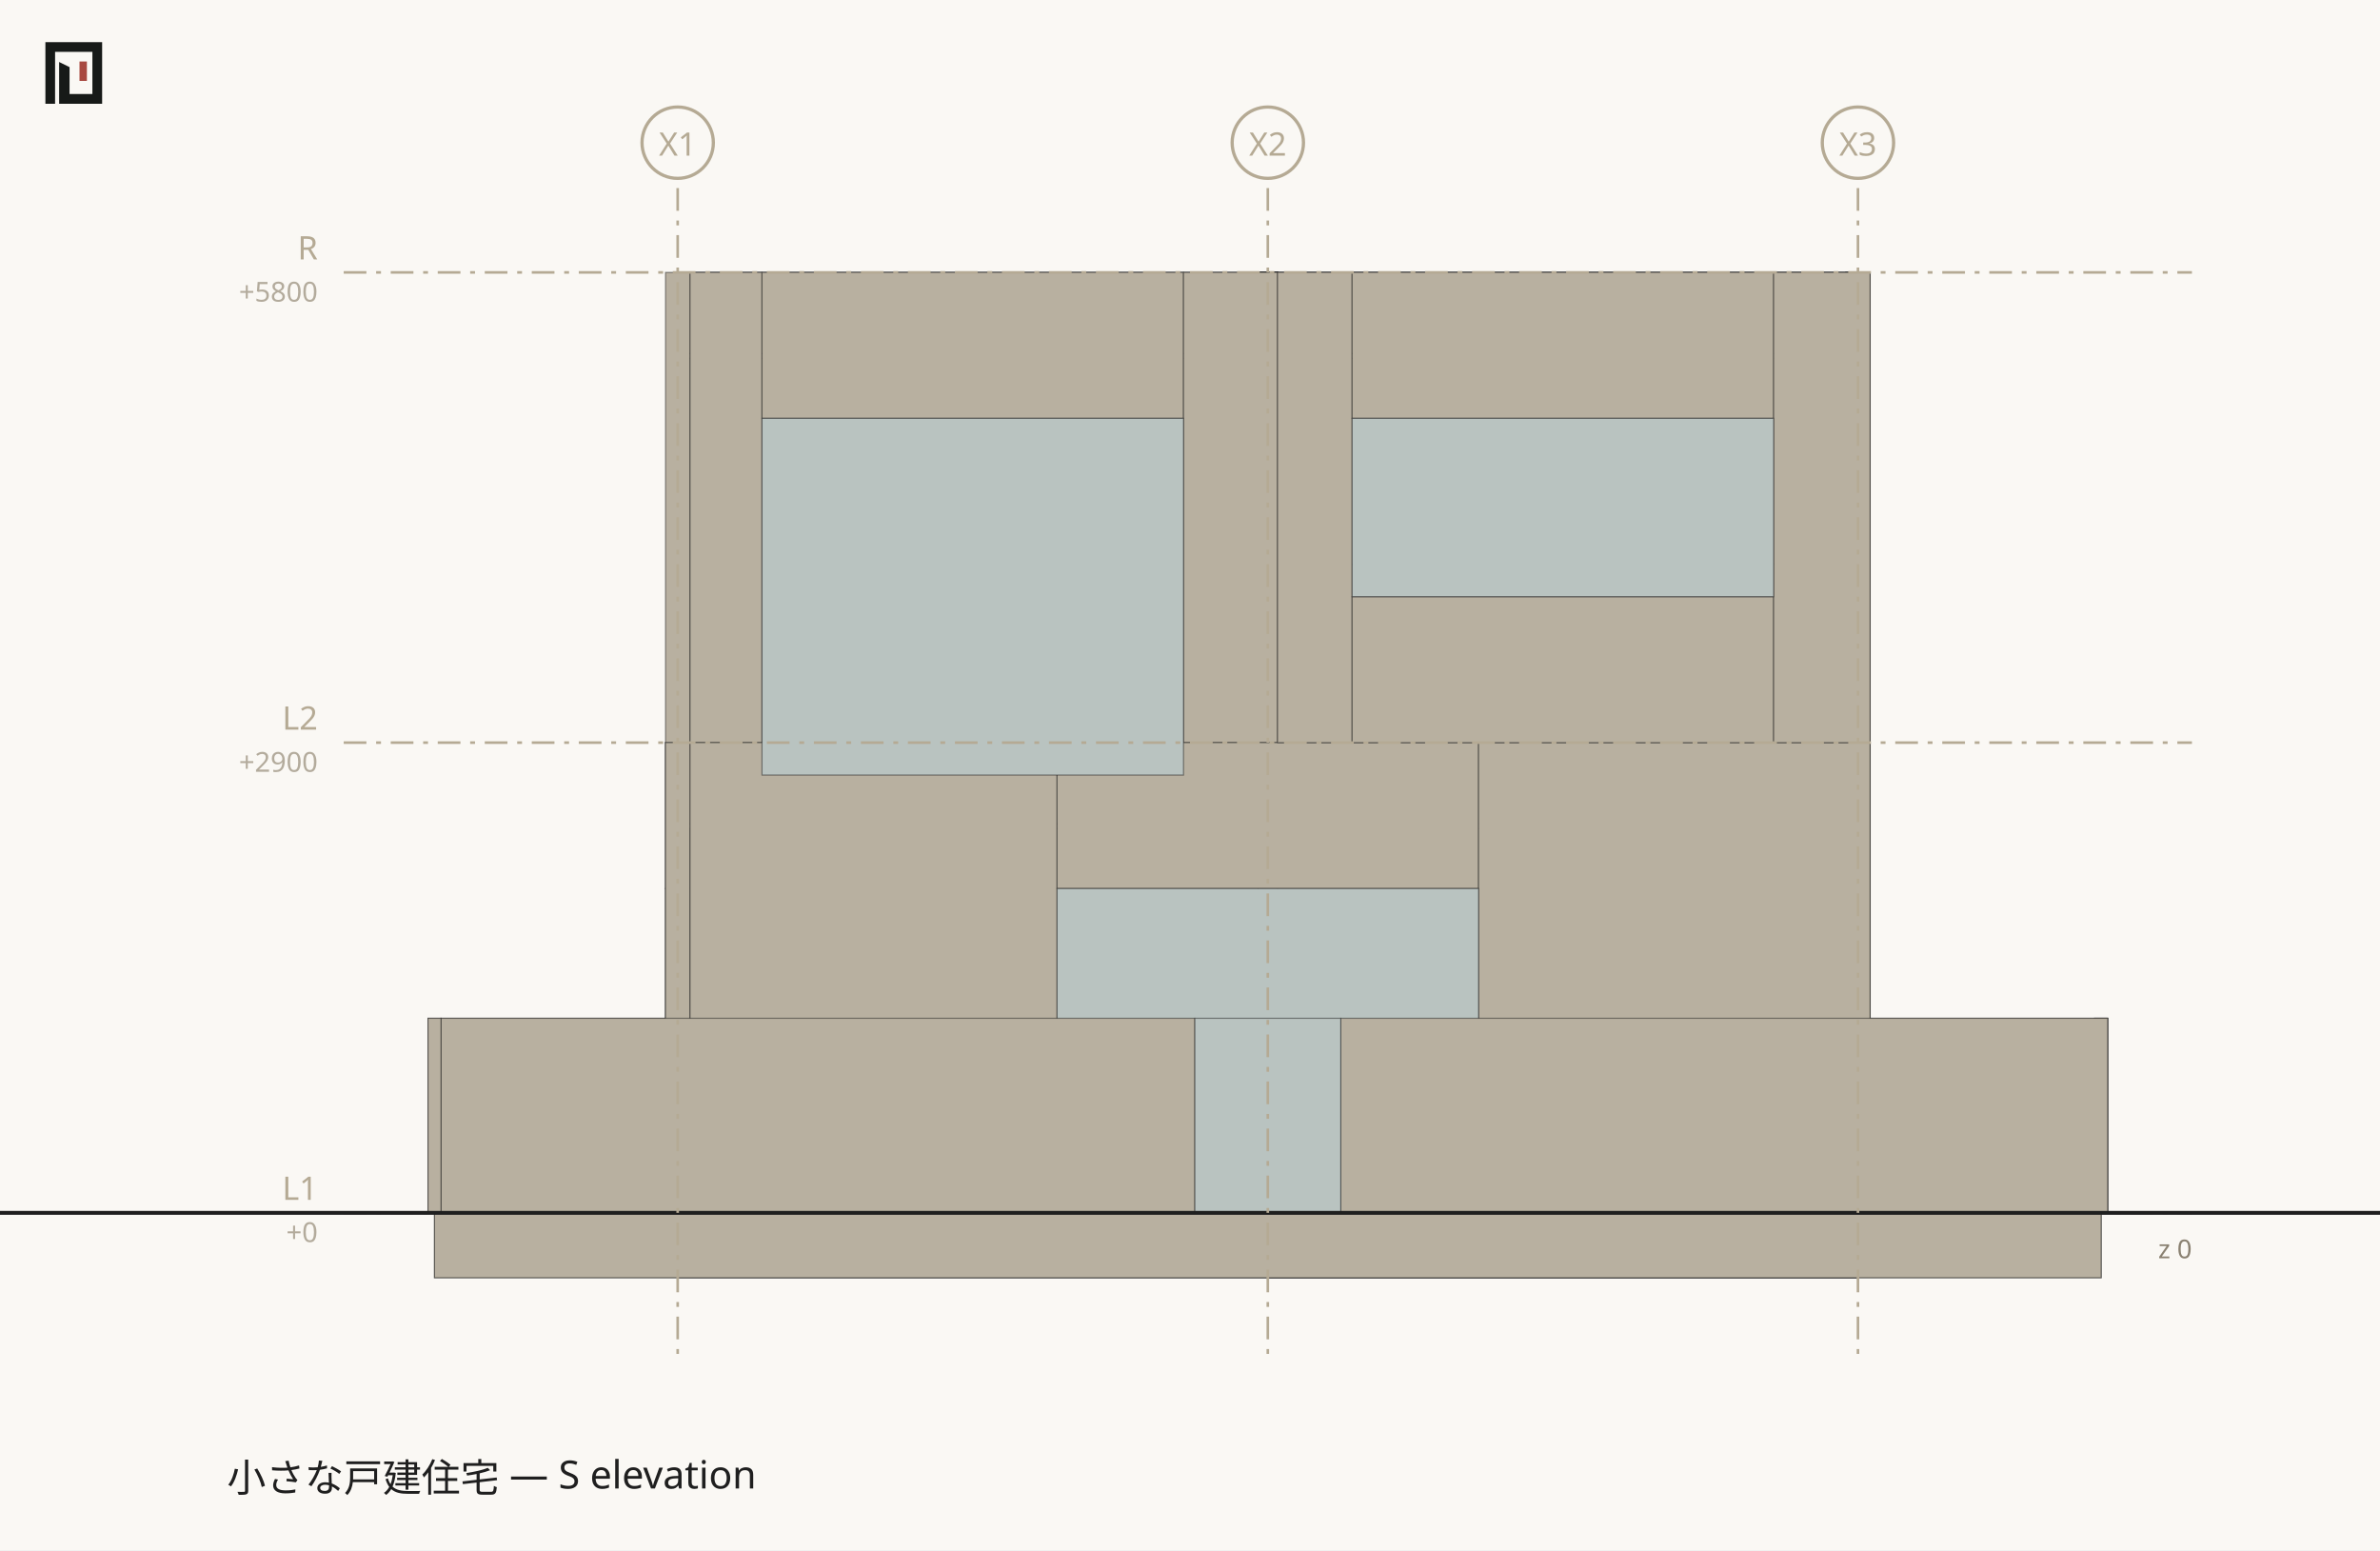
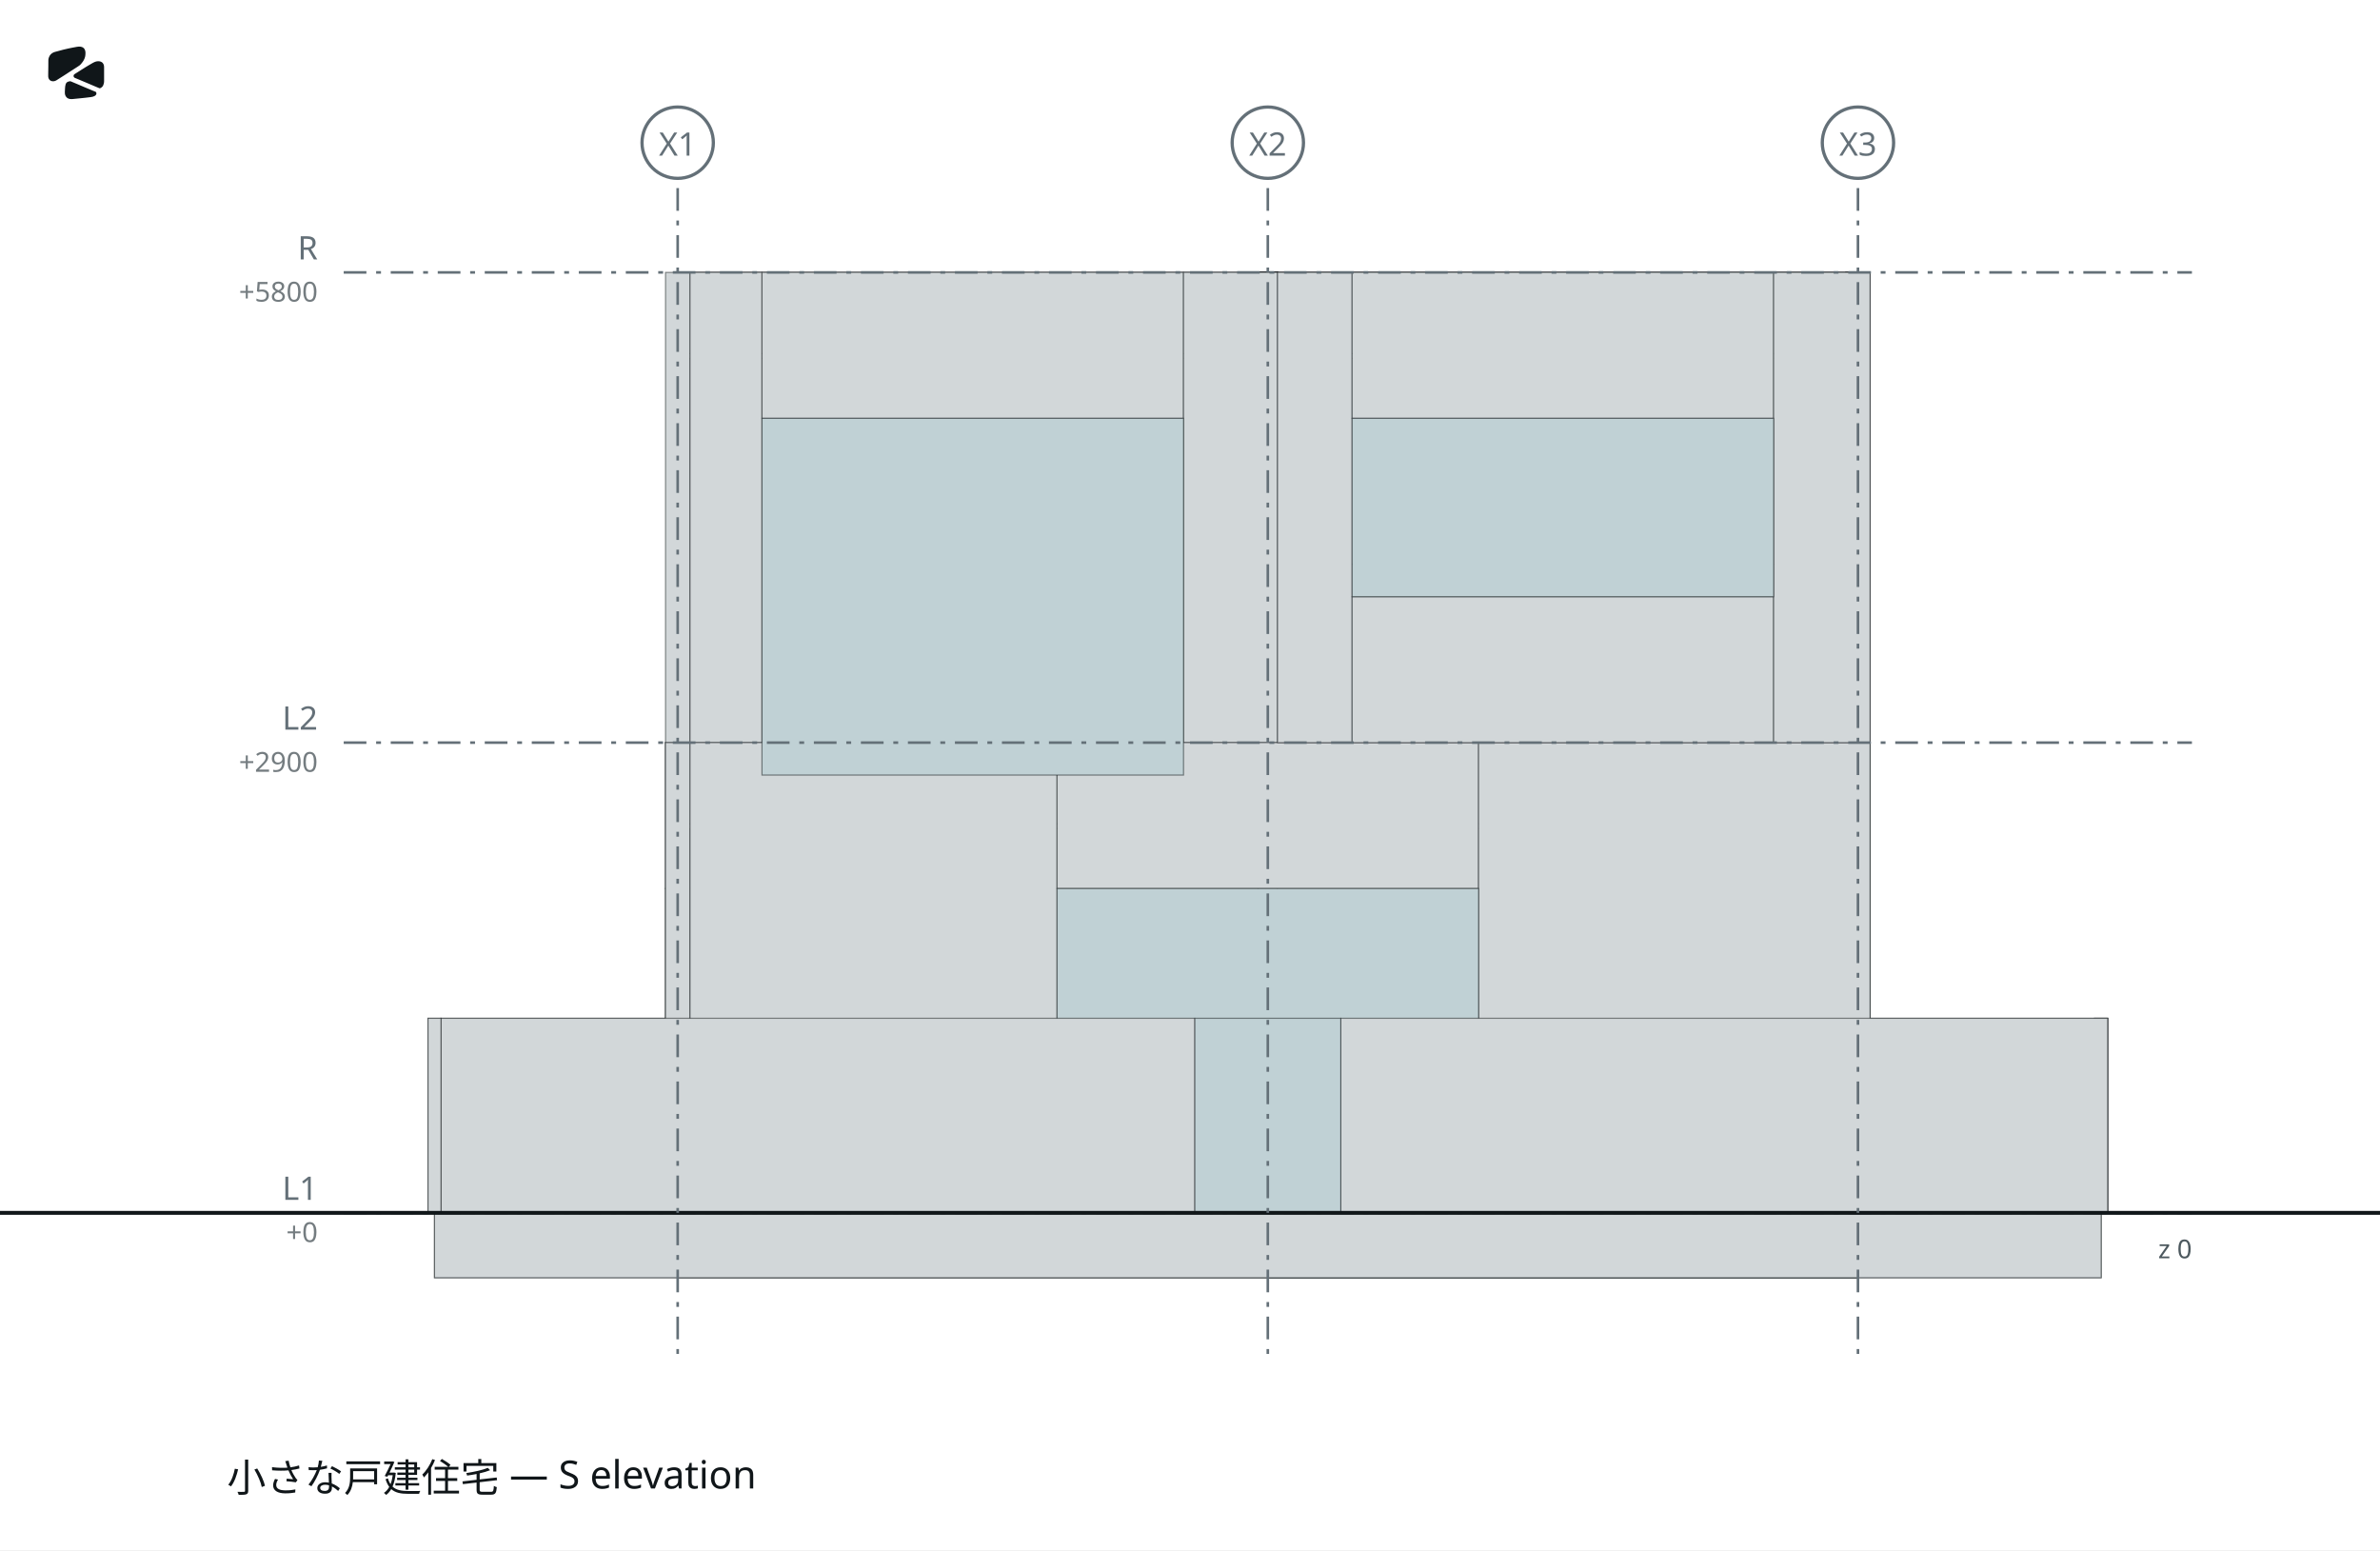
<svg xmlns="http://www.w3.org/2000/svg" width="734" height="478" viewBox="0 0 734 478" font-family="'Hiragino Sans','Noto Sans JP',sans-serif">
-   <rect width="734" height="478" fill="#faf8f4" />
-   <g transform="translate(9.11 9.27) scale(0.02179)">
-     <path d="M1027.53 171.361L224.461 171.363L224.392 1043.39L361.454 1043.42L361.567 308.689L889.587 308.679L889.581 904.864L566.4 904.876L566.387 524.585L419.01 452.015L419.047 1043.39L1027.51 1043.43L1027.53 171.361Z" fill="#171A18" />
-     <path d="M707 445.022L811.864 445L811.858 613.697C811.831 648.974 812.209 684.759 811.831 720L707.005 719.933L707 445.022Z" fill="#A84940" />
+   <rect width="734" height="478" fill="#ffffff" />
+   <g data-brand="koyu" role="img" aria-label="koyu" fill="#101619" transform="translate(14 13) scale(0.0620915) translate(6 14) scale(0.25)">
+     <path d="M0 0 C23.968 21.29 34.172 53.89 36.519 85.099 C36.867 91.688 36.893 98.277 36.883 104.875 C36.883 105.25 36.883 105.25 36.881 107.147 C36.854 119.353 36.329 131.33 34.695 143.438 C34.572 144.42 34.448 145.403 34.321 146.416 C31.516 168.406 26.847 190.151 17.695 210.438 C17.319 211.295 16.943 212.152 16.556 213.035 C8.09 232.319 -1.203 251.156 -13.305 268.438 C-14.557 270.353 -15.807 272.27 -17.055 274.188 C-26.926 289.118 -38.163 303.304 -50.305 316.438 C-50.85 317.028 -51.395 317.618 -51.957 318.227 C-53.778 320.195 -55.603 322.161 -57.43 324.125 C-58.003 324.743 -58.577 325.36 -59.168 325.997 C-64.939 332.176 -70.652 338.228 -77.43 343.312 C-77.708 343.524 -77.708 343.524 -79.116 344.592 C-89.283 352.245 -99.926 359.227 -110.526 366.257 C-112.691 367.694 -114.852 369.134 -117.012 370.575 C-117.997 371.232 -118.981 371.888 -119.966 372.544 C-122.366 374.142 -124.762 375.746 -127.152 377.359 C-133.364 381.54 -139.658 385.559 -146.019 389.509 C-151.82 393.117 -157.56 396.814 -163.289 400.536 C-167.218 403.088 -171.157 405.621 -175.117 408.125 C-178.717 410.406 -182.269 412.745 -185.805 415.125 C-191.072 418.669 -196.43 422.06 -201.805 425.438 C-207.116 428.775 -212.413 432.123 -217.617 435.625 C-228.034 442.627 -238.656 449.295 -249.305 455.938 C-256.755 460.585 -264.202 465.237 -271.57 470.015 C-273.503 471.269 -275.437 472.523 -277.371 473.776 C-286.976 480 -296.561 486.25 -306.109 492.559 C-306.563 492.858 -306.563 492.858 -308.86 494.376 C-312.556 496.818 -316.251 499.26 -319.945 501.705 C-332.037 509.707 -344.197 517.587 -356.443 525.35 C-362.033 528.895 -367.583 532.495 -373.117 536.125 C-375.052 537.389 -376.987 538.654 -378.922 539.918 C-379.839 540.518 -380.757 541.118 -381.702 541.736 C-397.161 551.844 -412.791 561.665 -428.48 571.411 C-431.611 573.355 -434.74 575.301 -437.867 577.25 C-438.372 577.565 -438.878 577.879 -439.398 578.204 C-446.104 582.386 -452.732 586.661 -459.282 591.083 C-464.624 594.682 -470.094 598.045 -475.596 601.393 C-481.531 605.022 -487.412 608.74 -493.305 612.438 C-493.667 612.664 -493.667 612.664 -495.5 613.812 C-506.204 620.52 -516.825 627.348 -527.389 634.274 C-530.024 636.001 -532.663 637.72 -535.305 639.438 C-536.011 639.902 -536.718 640.367 -537.447 640.846 C-542.153 643.881 -546.981 646.278 -552.117 648.5 C-552.906 648.845 -553.695 649.19 -554.508 649.546 C-560.361 652.082 -566.23 654.479 -572.305 656.438 C-573.145 656.712 -573.986 656.987 -574.852 657.27 C-601.163 665.171 -630.997 662.923 -655.18 649.938 C-678.871 636.656 -691.866 617.113 -699.305 591.438 C-702.638 579.59 -703.465 568.503 -703.473 556.285 C-703.477 554.752 -703.481 553.22 -703.485 551.687 C-703.495 547.508 -703.495 543.33 -703.493 539.151 C-703.492 536.465 -703.493 533.78 -703.493 531.094 C-703.492 511.38 -703.387 491.673 -702.891 471.965 C-702.87 471.162 -702.85 470.359 -702.829 469.531 C-702.658 462.808 -702.479 456.086 -702.298 449.363 C-701.512 420.238 -701.177 391.123 -701.02 361.988 C-701.015 361.095 -701.01 360.202 -701.005 359.283 C-700.904 341.091 -700.817 322.9 -700.761 304.709 C-700.739 297.762 -700.711 290.816 -700.679 283.87 C-700.661 279.808 -700.646 275.747 -700.64 271.685 C-700.576 227.235 -700.576 227.235 -695.93 208.812 C-695.711 207.9 -695.491 206.987 -695.266 206.047 C-693.628 199.37 -691.729 192.875 -689.305 186.438 C-688.937 185.41 -688.57 184.383 -688.191 183.324 C-672.792 141.439 -641.55 108.333 -601.133 89.457 C-580.562 80.202 -558.704 74.954 -536.881 69.612 C-523.652 66.368 -510.542 62.855 -497.471 59.023 C-438.082 41.634 -377.904 26.79 -317.458 13.57 C-313.431 12.688 -309.408 11.791 -305.386 10.885 C-290.356 7.506 -275.293 4.361 -260.18 1.375 C-256.001 0.547 -251.823 -0.284 -247.645 -1.114 C-245.768 -1.486 -243.891 -1.858 -242.015 -2.231 C-233.231 -3.974 -224.452 -5.742 -215.675 -7.522 C-156.407 -19.539 -156.407 -19.539 -129.305 -23.562 C-128.188 -23.729 -127.07 -23.896 -125.919 -24.068 C-82.061 -30.523 -35.409 -30.398 0 0 Z " transform="translate(735.3047,59.5625)" />
+     <path d="M0 0 C35.262 -0.824 66.094 6.895 92.451 31.375 C106.465 46.22 114.672 65.934 118.951 85.625 C119.114 86.367 119.278 87.11 119.446 87.875 C121.661 98.767 121.85 109.855 121.835 120.931 C121.837 122.171 121.839 123.411 121.842 124.651 C121.848 128.019 121.848 131.387 121.847 134.754 C121.846 138.402 121.852 142.05 121.857 145.698 C121.865 152.829 121.868 159.961 121.868 167.093 C121.869 172.896 121.871 178.698 121.874 184.501 C121.883 200.99 121.887 217.479 121.887 233.967 C121.887 234.411 121.887 234.411 121.886 236.655 C121.886 237.099 121.886 237.099 121.886 239.346 C121.886 253.731 121.896 268.116 121.91 282.5 C121.924 297.306 121.931 312.112 121.93 326.918 C121.93 335.216 121.932 343.514 121.943 351.812 C121.952 358.878 121.954 365.944 121.948 373.01 C121.944 376.607 121.944 380.204 121.953 383.801 C121.995 402.17 121.738 420.235 117.389 438.187 C117.17 439.111 116.951 440.035 116.726 440.987 C110.899 465.096 101.893 491.438 83.701 509.062 C83.276 509.482 82.85 509.902 82.412 510.334 C70.864 521.659 50.989 536.369 34.139 537.562 C30.433 537.023 27.76 535.948 24.412 534.332 C21.103 532.782 17.728 531.456 14.326 530.125 C9.912 528.383 5.562 526.578 1.264 524.562 C-3.142 522.513 -7.615 520.792 -12.174 519.125 C-18.382 516.851 -24.368 514.302 -30.334 511.457 C-36.464 508.573 -42.724 506.104 -49.049 503.687 C-54.91 501.43 -60.648 499.043 -66.334 496.371 C-70.248 494.643 -74.238 493.144 -78.236 491.625 C-84.547 489.221 -90.5 486.552 -96.494 483.441 C-99.285 482.069 -102.071 480.953 -104.986 479.875 C-112.235 477.181 -119.271 474.027 -126.333 470.887 C-132.713 468.052 -139.101 465.274 -145.611 462.75 C-150.004 461.046 -154.23 459.154 -158.424 457 C-162.752 454.778 -167.086 452.917 -171.642 451.218 C-186.278 445.723 -200.598 439.392 -214.897 433.082 C-215.566 432.786 -216.235 432.491 -216.924 432.187 C-217.595 431.891 -218.266 431.595 -218.957 431.289 C-229.58 426.607 -240.287 422.196 -251.084 417.933 C-259.882 414.458 -268.572 410.812 -277.189 406.91 C-289.663 401.266 -302.394 396.2 -315.078 391.053 C-323.845 387.493 -332.584 383.871 -341.299 380.187 C-342.342 379.747 -343.385 379.307 -344.459 378.854 C-350.28 376.385 -356.049 373.823 -361.797 371.192 C-365.162 369.672 -368.564 368.26 -371.986 366.875 C-373.467 366.27 -374.947 365.664 -376.428 365.058 C-377.213 364.737 -377.998 364.416 -378.807 364.085 C-383.353 362.219 -387.888 360.328 -392.424 358.437 C-393.433 358.017 -394.442 357.596 -395.481 357.163 C-401.11 354.816 -406.736 352.46 -412.357 350.093 C-426.937 343.958 -441.54 337.881 -456.174 331.875 C-457.004 331.534 -457.833 331.193 -458.688 330.842 C-490.404 317.822 -493.468 274.245 -463.971 255.709 C-462.037 254.494 -460.117 253.302 -458.221 252.128 C-453.197 249.015 -448.245 245.797 -443.299 242.562 C-434.466 236.798 -425.566 231.146 -416.636 225.533 C-414.331 224.082 -412.029 222.628 -409.729 221.171 C-401.449 215.931 -393.155 210.716 -384.843 205.526 C-380.327 202.707 -375.813 199.884 -371.299 197.062 C-370.432 196.52 -369.564 195.978 -368.671 195.42 C-359.236 189.518 -349.901 183.498 -340.663 177.293 C-332.818 172.039 -324.789 167.136 -316.674 162.312 C-310.1 158.385 -303.654 154.25 -297.186 150.152 C-292.798 147.373 -288.395 144.62 -283.986 141.875 C-279.168 138.872 -274.377 135.835 -269.611 132.75 C-262.866 128.387 -256.038 124.162 -249.201 119.945 C-245.051 117.386 -240.905 114.822 -236.783 112.218 C-236.434 111.998 -236.434 111.998 -234.667 110.884 C-233.406 110.087 -232.145 109.287 -230.887 108.484 C-227.338 106.245 -223.725 104.197 -220.025 102.214 C-214.264 99.102 -208.785 95.631 -203.299 92.062 C-196.925 87.915 -190.524 83.991 -183.807 80.421 C-181.256 79.039 -178.778 77.57 -176.299 76.062 C-173.027 74.074 -169.728 72.197 -166.35 70.398 C-159.586 66.726 -153.043 62.714 -146.486 58.687 C-134.482 51.32 -122.364 44.221 -109.963 37.539 C-107.279 36.051 -104.67 34.469 -102.049 32.875 C-93.388 27.778 -84.223 23.618 -75.121 19.377 C-73.267 18.513 -71.417 17.64 -69.573 16.757 C-62.824 13.579 -55.997 11.159 -48.861 9 C-48.581 8.914 -48.581 8.914 -47.164 8.482 C-31.676 3.78 -16.218 0.437 0 0 Z " transform="translate(1020.299,322.938)" />
+     <path d="M0 0 C6.697 3.407 13.614 6.175 20.574 8.989 C25.185 10.862 29.78 12.775 34.375 14.688 C34.878 14.897 34.878 14.897 37.423 15.956 C45.324 19.254 53.197 22.618 61.062 26 C72.7 31.004 84.376 35.91 96.079 40.76 C99.199 42.057 102.317 43.361 105.434 44.668 C123.302 52.153 123.302 52.153 130.5 54.875 C137.4 57.487 143.999 60.446 150.562 63.812 C159.873 68.515 169.61 72.254 179.312 76.062 C183.068 77.549 186.722 79.219 190.375 80.938 C195.794 83.483 201.275 85.677 206.879 87.789 C214.682 90.757 222.296 94.08 229.851 97.626 C235.131 100.08 240.51 102.272 245.903 104.462 C249.857 106.073 253.758 107.748 257.625 109.562 C261.641 111.422 265.716 112.997 269.875 114.5 C277.973 117.449 285.854 120.87 293.75 124.312 C294.401 124.596 295.051 124.88 295.722 125.172 C298.962 126.585 302.2 128 305.438 129.417 C328.25 139.391 328.25 139.391 339.906 143.762 C343.612 145.216 347.239 146.817 350.875 148.438 C356.271 150.842 361.701 153.037 367.25 155.062 C373.046 157.184 378.609 159.585 384.188 162.234 C389.405 164.66 394.744 166.806 400.062 169 C406.455 171.637 412.816 174.283 419.062 177.25 C424.345 179.747 429.723 181.813 435.202 183.826 C440.089 185.622 444.895 187.56 449.688 189.598 C452.337 190.713 455.008 191.767 457.688 192.809 C489.791 205.315 489.791 205.315 493.246 212.848 C493.516 213.558 493.785 214.268 494.062 215 C494.445 215.741 494.828 216.482 495.223 217.246 C499.899 227.407 500.088 241.132 496.519 251.679 C494.54 256.701 492.004 262.197 488.062 266 C487.403 266 486.742 266 486.062 266 C485.821 266.583 485.58 267.165 485.332 267.766 C476.571 283.185 447.842 293.61 432.062 299 C431.048 299.347 430.034 299.694 428.988 300.051 C405.929 307.255 380.71 308.889 356.835 311.956 C354.032 312.316 351.23 312.678 348.428 313.04 C323.518 316.255 298.596 319.302 273.625 322 C273.308 322.034 273.308 322.034 271.706 322.207 C256.943 323.801 242.17 325.294 227.393 326.755 C220.421 327.446 213.454 328.155 206.5 329.008 C194.714 330.449 182.887 331.53 171.07 332.679 C167.662 333.011 164.255 333.345 160.847 333.679 C149.005 334.839 137.163 335.991 125.32 337.141 C121.943 337.469 118.565 337.797 115.188 338.125 C114.38 338.203 113.573 338.282 112.741 338.363 C100.428 339.561 88.119 340.798 75.812 342.062 C75.002 342.146 74.191 342.229 73.356 342.315 C65.803 343.092 58.251 343.873 50.7 344.669 C48.075 344.945 45.45 345.22 42.826 345.495 C41.09 345.678 39.354 345.863 37.618 346.049 C-2.007 350.209 -49.77 350.399 -82.479 323.94 C-83.992 322.654 -85.47 321.338 -86.938 320 C-87.458 319.527 -87.978 319.053 -88.514 318.565 C-95.615 311.996 -101.595 305.081 -106.938 297 C-107.592 296.051 -108.247 295.102 -108.922 294.125 C-118.781 279.406 -124.381 262.433 -126.938 245 C-127.059 244.179 -127.18 243.357 -127.304 242.511 C-128.973 230.29 -129.01 218.21 -128.625 205.918 C-128.614 205.535 -128.614 205.535 -128.557 203.599 C-128.006 185.146 -127.025 166.716 -125.946 148.287 C-125.729 144.574 -125.521 140.862 -125.321 137.149 C-123.811 109.199 -121.414 82.836 -112.938 56 C-112.665 55.112 -112.393 54.223 -112.113 53.308 C-104.895 29.794 -89.108 11.323 -66.062 2.984 C-43.016 -5.355 -23.008 -11.787 0 0 Z " transform="translate(490.9375,727)" />
  </g>
-   <path d="M 573 374 L 650 374 L 650 314 L 573 314 Z" fill="#b8b0a0" stroke="#1f1f1f" stroke-width="0.35" stroke-opacity="0.5" />
-   <path d="M 209 374 L 573 374 L 573 314 L 209 314 Z" fill="#b8b0a0" stroke="#1f1f1f" stroke-width="0.35" stroke-opacity="0.5" />
-   <path d="M 136 374 L 209 374 L 209 314 L 136 314 Z" fill="#b8b0a0" stroke="#1f1f1f" stroke-width="0.35" stroke-opacity="0.5" />
-   <path d="M 209 394 L 573 394 L 573 374 L 209 374 Z" fill="#b8b0a0" stroke="#1f1f1f" stroke-width="0.35" stroke-opacity="0.5" />
-   <path d="M 212.75 229 L 394 229 L 394 84 L 212.75 84 Z" fill="#b8b0a0" stroke="#1f1f1f" stroke-width="0.35" stroke-opacity="0.5" />
-   <path d="M 394 374 L 576.75 374 L 576.75 229 L 394 229 Z" fill="#b8b0a0" stroke="#1f1f1f" stroke-width="0.35" stroke-opacity="0.5" />
-   <path d="M 394 229 L 576.75 229 L 576.75 84 L 394 84 Z" fill="#b8b0a0" stroke="#1f1f1f" stroke-width="0.35" stroke-opacity="0.5" />
-   <path d="M 212.75 374 L 394 374 L 394 229 L 212.75 229 Z" fill="#b8b0a0" stroke="#1f1f1f" stroke-width="0.35" stroke-opacity="0.5" />
-   <path d="M 569.25 374 L 576.75 374 L 576.75 229 L 569.25 229 Z" fill="#b8b0a0" stroke="#1f1f1f" stroke-width="0.35" stroke-opacity="0.5" />
-   <path d="M 388 229 L 394 229 L 394 84 L 388 84 Z" fill="#b8b0a0" stroke="#1f1f1f" stroke-width="0.35" stroke-opacity="0.5" />
-   <path d="M 388 374 L 394 374 L 394 229 L 388 229 Z" fill="#b8b0a0" stroke="#1f1f1f" stroke-width="0.35" stroke-opacity="0.5" />
-   <path d="M 388 129 L 394 129 L 394 84 L 388 84 Z" fill="#b8b0a0" stroke="#1f1f1f" stroke-width="0.35" stroke-opacity="0.5" />
-   <path d="M 388 274 L 394 274 L 394 229 L 388 229 Z" fill="#b8b0a0" stroke="#1f1f1f" stroke-width="0.35" stroke-opacity="0.5" />
-   <path d="M 388 229 L 394 229 L 394 129 L 388 129 Z" fill="#b9c3c0" stroke="#1f1f1f" stroke-width="0.35" stroke-opacity="0.5" />
-   <path d="M 388 374 L 394 374 L 394 274 L 388 274 Z" fill="#b9c3c0" stroke="#1f1f1f" stroke-width="0.35" stroke-opacity="0.5" />
-   <path d="M 569.25 269 L 576.75 269 L 576.75 229 L 569.25 229 Z" fill="#b8b0a0" stroke="#1f1f1f" stroke-width="0.35" stroke-opacity="0.5" />
-   <path d="M 569.25 374 L 576.75 374 L 576.75 269 L 569.25 269 Z" fill="#b9c3c0" stroke="#1f1f1f" stroke-width="0.35" stroke-opacity="0.5" />
-   <path d="M 205.25 374 L 212.75 374 L 212.75 229 L 205.25 229 Z" fill="#b8b0a0" stroke="#1f1f1f" stroke-width="0.35" stroke-opacity="0.5" />
-   <path d="M 569.25 374 L 576.75 374 L 576.75 229 L 569.25 229 Z" fill="#b8b0a0" stroke="#1f1f1f" stroke-width="0.35" stroke-opacity="0.5" />
-   <path d="M 388 229 L 394 229 L 394 84 L 388 84 Z" fill="#b8b0a0" stroke="#1f1f1f" stroke-width="0.35" stroke-opacity="0.5" />
-   <path d="M 569.25 229 L 576.75 229 L 576.75 84 L 569.25 84 Z" fill="#b8b0a0" stroke="#1f1f1f" stroke-width="0.35" stroke-opacity="0.5" />
-   <path d="M 391 394 L 573 394 L 573 374 L 391 374 Z" fill="#b8b0a0" stroke="#1f1f1f" stroke-width="0.35" stroke-opacity="0.5" />
-   <path d="M 391 255.5 L 573 255.5 L 573 254 L 391 254 Z" fill="#b8b0a0" stroke="#1f1f1f" stroke-width="0.35" stroke-opacity="0.5" />
-   <path d="M 391 254 L 573 254 L 573 229 L 391 229 Z" fill="#b8b0a0" stroke="#1f1f1f" stroke-width="0.35" stroke-opacity="0.5" />
-   <path d="M 391 110.5 L 573 110.5 L 573 109 L 391 109 Z" fill="#b8b0a0" stroke="#1f1f1f" stroke-width="0.35" stroke-opacity="0.5" />
-   <path d="M 391 109 L 573 109 L 573 84 L 391 84 Z" fill="#b8b0a0" stroke="#1f1f1f" stroke-width="0.35" stroke-opacity="0.5" />
-   <path d="M 394 229 L 569.25 229 L 569.25 174 L 394 174 Z" fill="#b8b0a0" stroke="#1f1f1f" stroke-width="0.35" stroke-opacity="0.5" />
-   <path d="M 388 374 L 394 374 L 394 229 L 388 229 Z" fill="#b8b0a0" stroke="#1f1f1f" stroke-width="0.35" stroke-opacity="0.5" />
-   <path d="M 394 374 L 569.25 374 L 569.25 229 L 394 229 Z" fill="#b8b0a0" stroke="#1f1f1f" stroke-width="0.35" stroke-opacity="0.5" />
-   <path d="M 205.25 374 L 212.75 374 L 212.75 329 L 205.25 329 Z" fill="#b8b0a0" stroke="#1f1f1f" stroke-width="0.35" stroke-opacity="0.5" />
-   <path d="M 205.25 274 L 212.75 274 L 212.75 229 L 205.25 229 Z" fill="#b8b0a0" stroke="#1f1f1f" stroke-width="0.35" stroke-opacity="0.5" />
-   <path d="M 205.25 329 L 212.75 329 L 212.75 274 L 205.25 274 Z" fill="#b9c3c0" stroke="#1f1f1f" stroke-width="0.35" stroke-opacity="0.5" />
-   <path d="M 388 229 L 394 229 L 394 84 L 388 84 Z" fill="#b8b0a0" stroke="#1f1f1f" stroke-width="0.35" stroke-opacity="0.5" />
-   <path d="M 569.25 374 L 576.75 374 L 576.75 229 L 569.25 229 Z" fill="#b8b0a0" stroke="#1f1f1f" stroke-width="0.35" stroke-opacity="0.5" />
-   <path d="M 569.25 229 L 576.75 229 L 576.75 84 L 569.25 84 Z" fill="#b8b0a0" stroke="#1f1f1f" stroke-width="0.35" stroke-opacity="0.5" />
-   <path d="M 646 374 L 650 374 L 650 314 L 646 314 Z" fill="#b8b0a0" stroke="#1f1f1f" stroke-width="0.35" stroke-opacity="0.5" />
-   <path d="M 132 374 L 136 374 L 136 314 L 132 314 Z" fill="#b8b0a0" stroke="#1f1f1f" stroke-width="0.35" stroke-opacity="0.5" />
-   <path d="M 209 394 L 391 394 L 391 374 L 209 374 Z" fill="#b8b0a0" stroke="#1f1f1f" stroke-width="0.35" stroke-opacity="0.5" />
-   <path d="M 391 394 L 573 394 L 573 374 L 391 374 Z" fill="#b8b0a0" stroke="#1f1f1f" stroke-width="0.35" stroke-opacity="0.5" />
-   <path d="M 209 255.5 L 391 255.5 L 391 254 L 209 254 Z" fill="#b8b0a0" stroke="#1f1f1f" stroke-width="0.35" stroke-opacity="0.5" />
-   <path d="M 391 255.5 L 573 255.5 L 573 254 L 391 254 Z" fill="#b8b0a0" stroke="#1f1f1f" stroke-width="0.35" stroke-opacity="0.5" />
-   <path d="M 573 394 L 648 394 L 648 374 L 573 374 Z" fill="#b8b0a0" stroke="#1f1f1f" stroke-width="0.35" stroke-opacity="0.5" />
-   <path d="M 134 394 L 209 394 L 209 374 L 134 374 Z" fill="#b8b0a0" stroke="#1f1f1f" stroke-width="0.35" stroke-opacity="0.5" />
-   <path d="M 209 254 L 391 254 L 391 229 L 209 229 Z" fill="#b8b0a0" stroke="#1f1f1f" stroke-width="0.35" stroke-opacity="0.5" />
-   <path d="M 209 110.5 L 391 110.5 L 391 109 L 209 109 Z" fill="#b8b0a0" stroke="#1f1f1f" stroke-width="0.35" stroke-opacity="0.5" />
-   <path d="M 209 109 L 391 109 L 391 84 L 209 84 Z" fill="#b8b0a0" stroke="#1f1f1f" stroke-width="0.35" stroke-opacity="0.5" />
-   <path d="M 391 109 L 573 109 L 573 84 L 391 84 Z" fill="#b8b0a0" stroke="#1f1f1f" stroke-width="0.35" stroke-opacity="0.5" />
-   <path d="M 212.75 229 L 235 229 L 235 84 L 212.75 84 Z" fill="#b8b0a0" stroke="#1f1f1f" stroke-width="0.35" stroke-opacity="0.5" />
-   <path d="M 235 129 L 365 129 L 365 84 L 235 84 Z" fill="#b8b0a0" stroke="#1f1f1f" stroke-width="0.35" stroke-opacity="0.5" />
-   <path d="M 365 229 L 394 229 L 394 84 L 365 84 Z" fill="#b8b0a0" stroke="#1f1f1f" stroke-width="0.35" stroke-opacity="0.5" />
-   <path d="M 205.25 229 L 212.75 229 L 212.75 84 L 205.25 84 Z" fill="#b8b0a0" stroke="#1f1f1f" stroke-width="0.35" stroke-opacity="0.5" />
-   <path d="M 212.75 374 L 326 374 L 326 229 L 212.75 229 Z" fill="#b8b0a0" stroke="#1f1f1f" stroke-width="0.35" stroke-opacity="0.5" />
-   <path d="M 326 274 L 456 274 L 456 229 L 326 229 Z" fill="#b8b0a0" stroke="#1f1f1f" stroke-width="0.35" stroke-opacity="0.5" />
-   <path d="M 456 374 L 576.75 374 L 576.75 229 L 456 229 Z" fill="#b8b0a0" stroke="#1f1f1f" stroke-width="0.35" stroke-opacity="0.5" />
-   <path d="M 205.25 374 L 212.75 374 L 212.75 229 L 205.25 229 Z" fill="#b8b0a0" stroke="#1f1f1f" stroke-width="0.35" stroke-opacity="0.5" />
-   <path d="M 394 229 L 417 229 L 417 84 L 394 84 Z" fill="#b8b0a0" stroke="#1f1f1f" stroke-width="0.35" stroke-opacity="0.5" />
-   <path d="M 417 229 L 547 229 L 547 184 L 417 184 Z" fill="#b8b0a0" stroke="#1f1f1f" stroke-width="0.35" stroke-opacity="0.5" />
-   <path d="M 417 129 L 547 129 L 547 84 L 417 84 Z" fill="#b8b0a0" stroke="#1f1f1f" stroke-width="0.35" stroke-opacity="0.5" />
-   <path d="M 547 229 L 576.75 229 L 576.75 84 L 547 84 Z" fill="#b8b0a0" stroke="#1f1f1f" stroke-width="0.35" stroke-opacity="0.5" />
-   <path d="M 235 239 L 365 239 L 365 129 L 235 129 Z" fill="#b9c3c0" stroke="#1f1f1f" stroke-width="0.35" stroke-opacity="0.5" />
-   <path d="M 326 384 L 456 384 L 456 274 L 326 274 Z" fill="#b9c3c0" stroke="#1f1f1f" stroke-width="0.35" stroke-opacity="0.5" />
-   <path d="M 417 184 L 547 184 L 547 129 L 417 129 Z" fill="#b9c3c0" stroke="#1f1f1f" stroke-width="0.35" stroke-opacity="0.5" />
-   <path d="M 646 374 L 650 374 L 650 314 L 646 314 Z" fill="#b8b0a0" stroke="#1f1f1f" stroke-width="0.35" stroke-opacity="0.5" />
-   <path d="M 134 394 L 648 394 L 648 374 L 134 374 Z" fill="#b8b0a0" stroke="#1f1f1f" stroke-width="0.35" stroke-opacity="0.5" />
-   <path d="M 136 374 L 368.5 374 L 368.5 314 L 136 314 Z" fill="#b8b0a0" stroke="#1f1f1f" stroke-width="0.35" stroke-opacity="0.5" />
-   <path d="M 413.5 374 L 650 374 L 650 314 L 413.5 314 Z" fill="#b8b0a0" stroke="#1f1f1f" stroke-width="0.35" stroke-opacity="0.5" />
-   <path d="M 132 374 L 136 374 L 136 314 L 132 314 Z" fill="#b8b0a0" stroke="#1f1f1f" stroke-width="0.35" stroke-opacity="0.5" />
-   <path d="M 368.5 374 L 413.5 374 L 413.5 314 L 368.5 314 Z" fill="#b9c3c0" stroke="#1f1f1f" stroke-width="0.35" stroke-opacity="0.5" />
-   <line x1="106" y1="374" x2="676" y2="374" stroke="#b5aa94" stroke-width="0.8" stroke-dasharray="7 3 1.5 3" />
-   <text x="98" y="370" text-anchor="end" font-size="10" fill="#b5aa94">L1</text>
-   <text x="98" y="383" text-anchor="end" font-size="8.5" fill="#b3ab9c">+0</text>
-   <line x1="106" y1="229" x2="676" y2="229" stroke="#b5aa94" stroke-width="0.8" stroke-dasharray="7 3 1.5 3" />
-   <text x="98" y="225" text-anchor="end" font-size="10" fill="#b5aa94">L2</text>
-   <text x="98" y="238" text-anchor="end" font-size="8.5" fill="#b3ab9c">+2900</text>
-   <line x1="106" y1="84" x2="676" y2="84" stroke="#b5aa94" stroke-width="0.8" stroke-dasharray="7 3 1.5 3" />
-   <text x="98" y="80" text-anchor="end" font-size="10" fill="#b5aa94">R</text>
-   <text x="98" y="93" text-anchor="end" font-size="8.5" fill="#b3ab9c">+5800</text>
-   <line x1="0" y1="374" x2="734" y2="374" stroke="#1f1f1f" stroke-width="1.2" />
-   <text x="676" y="388" text-anchor="end" font-size="8" fill="#8a8171">z 0</text>
-   <line x1="209" y1="58" x2="209" y2="420" stroke="#b5aa94" stroke-width="0.8" stroke-dasharray="7 3 1.5 3" />
-   <circle cx="209" cy="44" r="11" fill="none" stroke="#b5aa94" stroke-width="1" />
-   <text x="209" y="48" text-anchor="middle" font-size="10" fill="#b5aa94">X1</text>
-   <line x1="391" y1="58" x2="391" y2="420" stroke="#b5aa94" stroke-width="0.8" stroke-dasharray="7 3 1.5 3" />
-   <circle cx="391" cy="44" r="11" fill="none" stroke="#b5aa94" stroke-width="1" />
-   <text x="391" y="48" text-anchor="middle" font-size="10" fill="#b5aa94">X2</text>
-   <line x1="573" y1="58" x2="573" y2="420" stroke="#b5aa94" stroke-width="0.8" stroke-dasharray="7 3 1.5 3" />
-   <circle cx="573" cy="44" r="11" fill="none" stroke="#b5aa94" stroke-width="1" />
-   <text x="573" y="48" text-anchor="middle" font-size="10" fill="#b5aa94">X3</text>
-   <text x="70" y="460" font-size="12" fill="#1f1f1f">小さな戸建住宅 — S elevation</text>
+   <path data-of="boundary" data-ref="/site/east|/out/n@21" d="M 573 374 L 650 374 L 650 314 L 573 314 Z" fill="#d2d7d9" stroke="#101619" stroke-width="0.35" stroke-opacity="0.5" />
+   <path data-of="boundary" data-ref="/site/north|/out/n@22" d="M 209 374 L 573 374 L 573 314 L 209 314 Z" fill="#d2d7d9" stroke="#101619" stroke-width="0.35" stroke-opacity="0.5" />
+   <path data-of="boundary" data-ref="/site/west|/out/n@23" d="M 136 374 L 209 374 L 209 314 L 136 314 Z" fill="#d2d7d9" stroke="#101619" stroke-width="0.35" stroke-opacity="0.5" />
+   <path data-of="slab" data-ref="/site/north" d="M 209 394 L 573 394 L 573 374 L 209 374 Z" fill="#d2d7d9" stroke="#101619" stroke-width="0.35" stroke-opacity="0.5" />
+   <path data-of="boundary" data-ref="/home/bed1|/out/n@2" d="M 212.75 229 L 394 229 L 394 84 L 212.75 84 Z" fill="#d2d7d9" stroke="#101619" stroke-width="0.35" stroke-opacity="0.5" />
+   <path data-of="boundary" data-ref="/home/hall1|/site/north@8" d="M 394 374 L 576.75 374 L 576.75 229 L 394 229 Z" fill="#d2d7d9" stroke="#101619" stroke-width="0.35" stroke-opacity="0.5" />
+   <path data-of="boundary" data-ref="/home/hall2|/out/n@11" d="M 394 229 L 576.75 229 L 576.75 84 L 394 84 Z" fill="#d2d7d9" stroke="#101619" stroke-width="0.35" stroke-opacity="0.5" />
+   <path data-of="boundary" data-ref="/home/ldk|/site/north@15" d="M 212.75 374 L 394 374 L 394 229 L 212.75 229 Z" fill="#d2d7d9" stroke="#101619" stroke-width="0.35" stroke-opacity="0.5" />
+   <path data-of="boundary" data-ref="/home/hall1|/site/east@7" d="M 569.25 374 L 576.75 374 L 576.75 229 L 569.25 229 Z" fill="#d2d7d9" stroke="#101619" stroke-width="0.35" stroke-opacity="0.5" />
+   <path data-of="boundary" data-ref="/home/bed1|/home/hall2@0" d="M 388 229 L 394 229 L 394 84 L 388 84 Z" fill="#d2d7d9" stroke="#101619" stroke-width="0.35" stroke-opacity="0.5" />
+   <path data-of="boundary" data-ref="/home/ldk|/home/hall1@6" d="M 388 374 L 394 374 L 394 229 L 388 229 Z" fill="#d2d7d9" stroke="#101619" stroke-width="0.35" stroke-opacity="0.5" />
+   <path data-of="boundary" data-ref="/home/bed1|/home/hall2@0" d="M 388 129 L 394 129 L 394 84 L 388 84 Z" fill="#d2d7d9" stroke="#101619" stroke-width="0.35" stroke-opacity="0.5" />
+   <path data-of="boundary" data-ref="/home/ldk|/home/hall1@6" d="M 388 274 L 394 274 L 394 229 L 388 229 Z" fill="#d2d7d9" stroke="#101619" stroke-width="0.35" stroke-opacity="0.5" />
+   <path data-of="opening" data-ref="/home/bed1|/home/hall2@0/0" d="M 388 229 L 394 229 L 394 129 L 388 129 Z" fill="#c0d1d5" stroke="#101619" stroke-width="0.35" stroke-opacity="0.5" />
+   <path data-of="opening" data-ref="/home/ldk|/home/hall1@6/0" d="M 388 374 L 394 374 L 394 274 L 388 274 Z" fill="#c0d1d5" stroke="#101619" stroke-width="0.35" stroke-opacity="0.5" />
+   <path data-of="boundary" data-ref="/home/hall1|/site/east@7" d="M 569.25 269 L 576.75 269 L 576.75 229 L 569.25 229 Z" fill="#d2d7d9" stroke="#101619" stroke-width="0.35" stroke-opacity="0.5" />
+   <path data-of="opening" data-ref="/home/hall1|/site/east@7/0" d="M 569.25 374 L 576.75 374 L 576.75 269 L 569.25 269 Z" fill="#c0d1d5" stroke="#101619" stroke-width="0.35" stroke-opacity="0.5" />
+   <path data-of="boundary" data-ref="/home/ldk|/site/west@16" d="M 205.25 374 L 212.75 374 L 212.75 229 L 205.25 229 Z" fill="#d2d7d9" stroke="#101619" stroke-width="0.35" stroke-opacity="0.5" />
+   <path data-of="boundary" data-ref="/home/hall1|/site/east@7" d="M 569.25 374 L 576.75 374 L 576.75 229 L 569.25 229 Z" fill="#d2d7d9" stroke="#101619" stroke-width="0.35" stroke-opacity="0.5" />
+   <path data-of="boundary" data-ref="/home/bed1|/home/hall2@0" d="M 388 229 L 394 229 L 394 84 L 388 84 Z" fill="#d2d7d9" stroke="#101619" stroke-width="0.35" stroke-opacity="0.5" />
+   <path data-of="boundary" data-ref="/home/hall2|/out/e@10" d="M 569.25 229 L 576.75 229 L 576.75 84 L 569.25 84 Z" fill="#d2d7d9" stroke="#101619" stroke-width="0.35" stroke-opacity="0.5" />
+   <path data-of="slab" data-ref="/home/hall1" d="M 391 394 L 573 394 L 573 374 L 391 374 Z" fill="#d2d7d9" stroke="#101619" stroke-width="0.35" stroke-opacity="0.5" />
+   <path data-of="slab" data-ref="/home/hall1" d="M 391 255.5 L 573 255.5 L 573 254 L 391 254 Z" fill="#d2d7d9" stroke="#101619" stroke-width="0.35" stroke-opacity="0.5" />
+   <path data-of="slab" data-ref="/home/hall2" d="M 391 254 L 573 254 L 573 229 L 391 229 Z" fill="#d2d7d9" stroke="#101619" stroke-width="0.35" stroke-opacity="0.5" />
+   <path data-of="slab" data-ref="/home/hall2" d="M 391 110.5 L 573 110.5 L 573 109 L 391 109 Z" fill="#d2d7d9" stroke="#101619" stroke-width="0.35" stroke-opacity="0.5" />
+   <path data-of="slab" data-ref="/home/hall2" d="M 391 109 L 573 109 L 573 84 L 391 84 Z" fill="#d2d7d9" stroke="#101619" stroke-width="0.35" stroke-opacity="0.5" />
+   <path data-of="boundary" data-ref="/home/void|/home/hall2@9" d="M 394 229 L 569.25 229 L 569.25 174 L 394 174 Z" fill="#d2d7d9" stroke="#101619" stroke-width="0.35" stroke-opacity="0.5" />
+   <path data-of="boundary" data-ref="/home/ldk|/home/hall1@6" d="M 388 374 L 394 374 L 394 229 L 388 229 Z" fill="#d2d7d9" stroke="#101619" stroke-width="0.35" stroke-opacity="0.5" />
+   <path data-of="boundary" data-ref="/home/ldk|/home/hall1@6" d="M 394 374 L 569.25 374 L 569.25 229 L 394 229 Z" fill="#d2d7d9" stroke="#101619" stroke-width="0.35" stroke-opacity="0.5" />
+   <path data-of="boundary" data-ref="/home/ldk|/site/west@16" d="M 205.25 374 L 212.75 374 L 212.75 329 L 205.25 329 Z" fill="#d2d7d9" stroke="#101619" stroke-width="0.35" stroke-opacity="0.5" />
+   <path data-of="boundary" data-ref="/home/ldk|/site/west@16" d="M 205.25 274 L 212.75 274 L 212.75 229 L 205.25 229 Z" fill="#d2d7d9" stroke="#101619" stroke-width="0.35" stroke-opacity="0.5" />
+   <path data-of="opening" data-ref="/home/ldk|/site/west@16/0" d="M 205.25 329 L 212.75 329 L 212.75 274 L 205.25 274 Z" fill="#c0d1d5" stroke="#101619" stroke-width="0.35" stroke-opacity="0.5" />
+   <path data-of="boundary" data-ref="/home/bed1|/home/void@1" d="M 388 229 L 394 229 L 394 84 L 388 84 Z" fill="#d2d7d9" stroke="#101619" stroke-width="0.35" stroke-opacity="0.5" />
+   <path data-of="boundary" data-ref="/home/ldk|/site/east@13" d="M 569.25 374 L 576.75 374 L 576.75 229 L 569.25 229 Z" fill="#d2d7d9" stroke="#101619" stroke-width="0.35" stroke-opacity="0.5" />
+   <path data-of="boundary" data-ref="/home/void|/out/e@17" d="M 569.25 229 L 576.75 229 L 576.75 84 L 569.25 84 Z" fill="#d2d7d9" stroke="#101619" stroke-width="0.35" stroke-opacity="0.5" />
+   <path data-of="boundary" data-ref="/site/east|/out/e@19" d="M 646 374 L 650 374 L 650 314 L 646 314 Z" fill="#d2d7d9" stroke="#101619" stroke-width="0.35" stroke-opacity="0.5" />
+   <path data-of="boundary" data-ref="/site/west|/out/w@26" d="M 132 374 L 136 374 L 136 314 L 132 314 Z" fill="#d2d7d9" stroke="#101619" stroke-width="0.35" stroke-opacity="0.5" />
+   <path data-of="slab" data-ref="/home/ldk" d="M 209 394 L 391 394 L 391 374 L 209 374 Z" fill="#d2d7d9" stroke="#101619" stroke-width="0.35" stroke-opacity="0.5" />
+   <path data-of="slab" data-ref="/home/ldk" d="M 391 394 L 573 394 L 573 374 L 391 374 Z" fill="#d2d7d9" stroke="#101619" stroke-width="0.35" stroke-opacity="0.5" />
+   <path data-of="slab" data-ref="/home/ldk" d="M 209 255.5 L 391 255.5 L 391 254 L 209 254 Z" fill="#d2d7d9" stroke="#101619" stroke-width="0.35" stroke-opacity="0.5" />
+   <path data-of="slab" data-ref="/home/ldk" d="M 391 255.5 L 573 255.5 L 573 254 L 391 254 Z" fill="#d2d7d9" stroke="#101619" stroke-width="0.35" stroke-opacity="0.5" />
+   <path data-of="slab" data-ref="/site/east" d="M 573 394 L 648 394 L 648 374 L 573 374 Z" fill="#d2d7d9" stroke="#101619" stroke-width="0.35" stroke-opacity="0.5" />
+   <path data-of="slab" data-ref="/site/west" d="M 134 394 L 209 394 L 209 374 L 134 374 Z" fill="#d2d7d9" stroke="#101619" stroke-width="0.35" stroke-opacity="0.5" />
+   <path data-of="slab" data-ref="/home/bed1" d="M 209 254 L 391 254 L 391 229 L 209 229 Z" fill="#d2d7d9" stroke="#101619" stroke-width="0.35" stroke-opacity="0.5" />
+   <path data-of="slab" data-ref="/home/bed1" d="M 209 110.5 L 391 110.5 L 391 109 L 209 109 Z" fill="#d2d7d9" stroke="#101619" stroke-width="0.35" stroke-opacity="0.5" />
+   <path data-of="slab" data-ref="/home/bed1" d="M 209 109 L 391 109 L 391 84 L 209 84 Z" fill="#d2d7d9" stroke="#101619" stroke-width="0.35" stroke-opacity="0.5" />
+   <path data-of="slab" data-ref="/home/void" d="M 391 109 L 573 109 L 573 84 L 391 84 Z" fill="#d2d7d9" stroke="#101619" stroke-width="0.35" stroke-opacity="0.5" />
+   <path data-of="boundary" data-ref="/home/bed1|/out/road@3" d="M 212.75 229 L 235 229 L 235 84 L 212.75 84 Z" fill="#d2d7d9" stroke="#101619" stroke-width="0.35" stroke-opacity="0.5" />
+   <path data-of="boundary" data-ref="/home/bed1|/out/road@3" d="M 235 129 L 365 129 L 365 84 L 235 84 Z" fill="#d2d7d9" stroke="#101619" stroke-width="0.35" stroke-opacity="0.5" />
+   <path data-of="boundary" data-ref="/home/bed1|/out/road@3" d="M 365 229 L 394 229 L 394 84 L 365 84 Z" fill="#d2d7d9" stroke="#101619" stroke-width="0.35" stroke-opacity="0.5" />
+   <path data-of="boundary" data-ref="/home/bed1|/out/w@4" d="M 205.25 229 L 212.75 229 L 212.75 84 L 205.25 84 Z" fill="#d2d7d9" stroke="#101619" stroke-width="0.35" stroke-opacity="0.5" />
+   <path data-of="boundary" data-ref="/home/ldk|/site/garden@14" d="M 212.75 374 L 326 374 L 326 229 L 212.75 229 Z" fill="#d2d7d9" stroke="#101619" stroke-width="0.35" stroke-opacity="0.5" />
+   <path data-of="boundary" data-ref="/home/ldk|/site/garden@14" d="M 326 274 L 456 274 L 456 229 L 326 229 Z" fill="#d2d7d9" stroke="#101619" stroke-width="0.35" stroke-opacity="0.5" />
+   <path data-of="boundary" data-ref="/home/ldk|/site/garden@14" d="M 456 374 L 576.75 374 L 576.75 229 L 456 229 Z" fill="#d2d7d9" stroke="#101619" stroke-width="0.35" stroke-opacity="0.5" />
+   <path data-of="boundary" data-ref="/home/ldk|/site/west@16" d="M 205.25 374 L 212.75 374 L 212.75 229 L 205.25 229 Z" fill="#d2d7d9" stroke="#101619" stroke-width="0.35" stroke-opacity="0.5" />
+   <path data-of="boundary" data-ref="/home/void|/out/road@18" d="M 394 229 L 417 229 L 417 84 L 394 84 Z" fill="#d2d7d9" stroke="#101619" stroke-width="0.35" stroke-opacity="0.5" />
+   <path data-of="boundary" data-ref="/home/void|/out/road@18" d="M 417 229 L 547 229 L 547 184 L 417 184 Z" fill="#d2d7d9" stroke="#101619" stroke-width="0.35" stroke-opacity="0.5" />
+   <path data-of="boundary" data-ref="/home/void|/out/road@18" d="M 417 129 L 547 129 L 547 84 L 417 84 Z" fill="#d2d7d9" stroke="#101619" stroke-width="0.35" stroke-opacity="0.5" />
+   <path data-of="boundary" data-ref="/home/void|/out/road@18" d="M 547 229 L 576.75 229 L 576.75 84 L 547 84 Z" fill="#d2d7d9" stroke="#101619" stroke-width="0.35" stroke-opacity="0.5" />
+   <path data-of="opening" data-ref="/home/bed1|/out/road@3/0" d="M 235 239 L 365 239 L 365 129 L 235 129 Z" fill="#c0d1d5" stroke="#101619" stroke-width="0.35" stroke-opacity="0.5" />
+   <path data-of="opening" data-ref="/home/ldk|/site/garden@14/0" d="M 326 384 L 456 384 L 456 274 L 326 274 Z" fill="#c0d1d5" stroke="#101619" stroke-width="0.35" stroke-opacity="0.5" />
+   <path data-of="opening" data-ref="/home/void|/out/road@18/0" d="M 417 184 L 547 184 L 547 129 L 417 129 Z" fill="#c0d1d5" stroke="#101619" stroke-width="0.35" stroke-opacity="0.5" />
+   <path data-of="boundary" data-ref="/site/garden|/out/e@20" d="M 646 374 L 650 374 L 650 314 L 646 314 Z" fill="#d2d7d9" stroke="#101619" stroke-width="0.35" stroke-opacity="0.5" />
+   <path data-of="slab" data-ref="/site/garden" d="M 134 394 L 648 394 L 648 374 L 134 374 Z" fill="#d2d7d9" stroke="#101619" stroke-width="0.35" stroke-opacity="0.5" />
+   <path data-of="boundary" data-ref="/site/garden|/out/road@24" d="M 136 374 L 368.5 374 L 368.5 314 L 136 314 Z" fill="#d2d7d9" stroke="#101619" stroke-width="0.35" stroke-opacity="0.5" />
+   <path data-of="boundary" data-ref="/site/garden|/out/road@24" d="M 413.5 374 L 650 374 L 650 314 L 413.5 314 Z" fill="#d2d7d9" stroke="#101619" stroke-width="0.35" stroke-opacity="0.5" />
+   <path data-of="boundary" data-ref="/site/garden|/out/w@25" d="M 132 374 L 136 374 L 136 314 L 132 314 Z" fill="#d2d7d9" stroke="#101619" stroke-width="0.35" stroke-opacity="0.5" />
+   <path data-of="opening" data-ref="/site/garden|/out/road@24/0" d="M 368.5 374 L 413.5 374 L 413.5 314 L 368.5 314 Z" fill="#c0d1d5" stroke="#101619" stroke-width="0.35" stroke-opacity="0.5" />
+   <line x1="106" y1="374" x2="676" y2="374" stroke="#647078" stroke-width="0.8" stroke-dasharray="7 3 1.5 3" />
+   <text x="98" y="370" text-anchor="end" font-size="10" fill="#647078">L1</text>
+   <text x="98" y="383" text-anchor="end" font-size="8.5" fill="#747c80">+0</text>
+   <line x1="106" y1="229" x2="676" y2="229" stroke="#647078" stroke-width="0.8" stroke-dasharray="7 3 1.5 3" />
+   <text x="98" y="225" text-anchor="end" font-size="10" fill="#647078">L2</text>
+   <text x="98" y="238" text-anchor="end" font-size="8.5" fill="#747c80">+2900</text>
+   <line x1="106" y1="84" x2="676" y2="84" stroke="#647078" stroke-width="0.8" stroke-dasharray="7 3 1.5 3" />
+   <text x="98" y="80" text-anchor="end" font-size="10" fill="#647078">R</text>
+   <text x="98" y="93" text-anchor="end" font-size="8.5" fill="#747c80">+5800</text>
+   <line x1="0" y1="374" x2="734" y2="374" stroke="#101619" stroke-width="1.2" />
+   <text x="676" y="388" text-anchor="end" font-size="8" fill="#4c585e">z 0</text>
+   <line x1="209" y1="58" x2="209" y2="420" stroke="#647078" stroke-width="0.8" stroke-dasharray="7 3 1.5 3" />
+   <circle cx="209" cy="44" r="11" fill="none" stroke="#647078" stroke-width="1" />
+   <text x="209" y="48" text-anchor="middle" font-size="10" fill="#647078">X1</text>
+   <line x1="391" y1="58" x2="391" y2="420" stroke="#647078" stroke-width="0.8" stroke-dasharray="7 3 1.5 3" />
+   <circle cx="391" cy="44" r="11" fill="none" stroke="#647078" stroke-width="1" />
+   <text x="391" y="48" text-anchor="middle" font-size="10" fill="#647078">X2</text>
+   <line x1="573" y1="58" x2="573" y2="420" stroke="#647078" stroke-width="0.8" stroke-dasharray="7 3 1.5 3" />
+   <circle cx="573" cy="44" r="11" fill="none" stroke="#647078" stroke-width="1" />
+   <text x="573" y="48" text-anchor="middle" font-size="10" fill="#647078">X3</text>
+   <text x="70" y="460" font-size="12" fill="#101619">小さな戸建住宅 — S elevation</text>
</svg>
